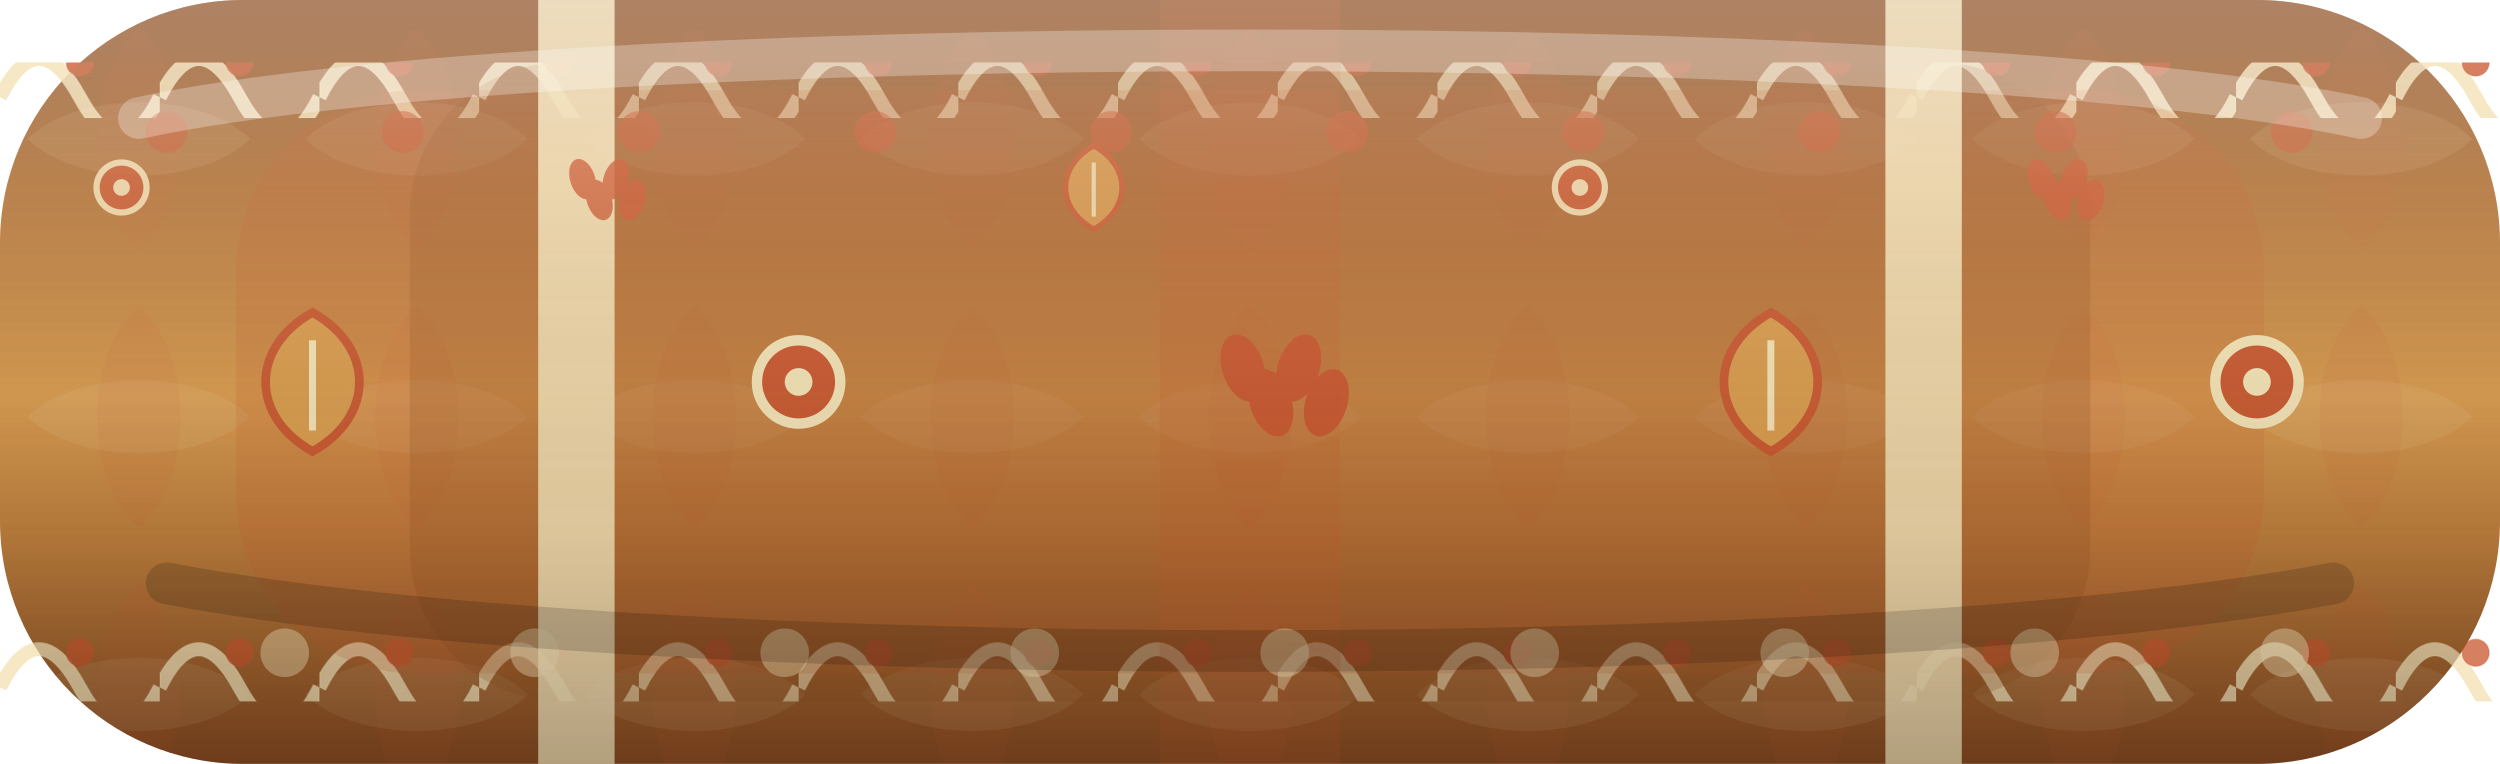
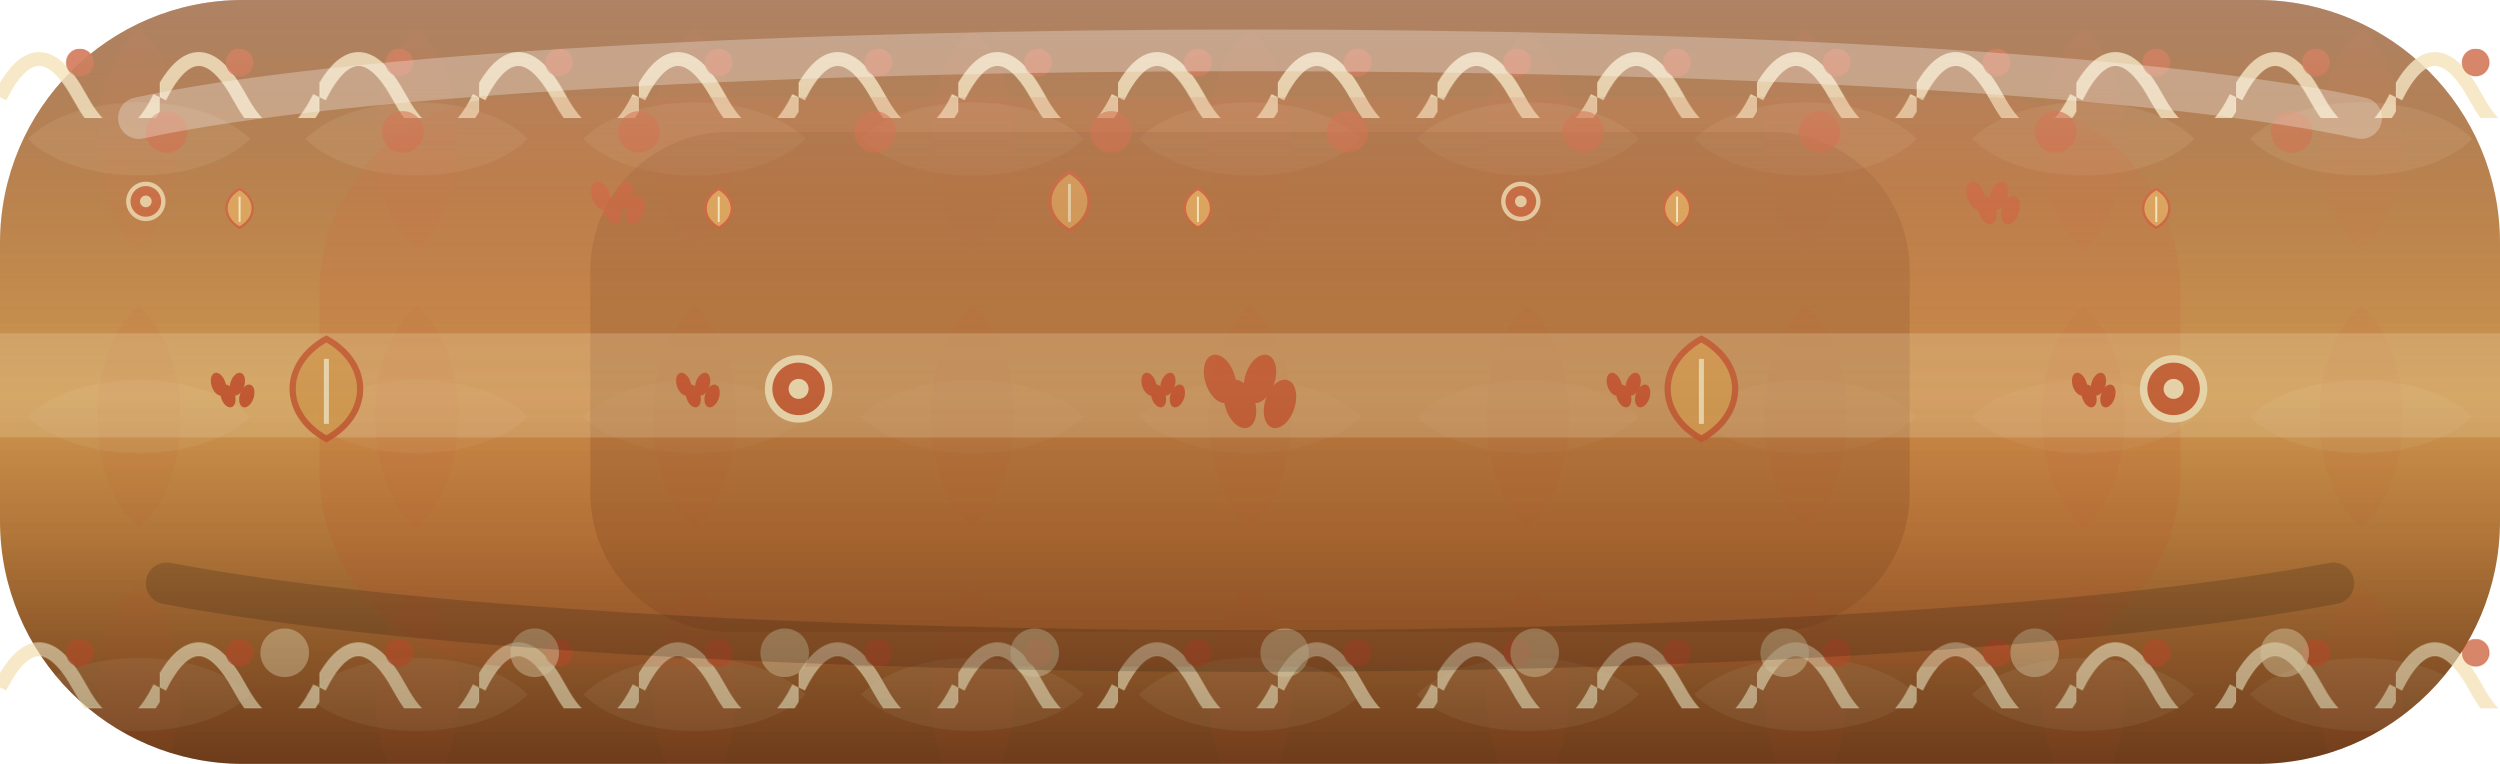
<svg xmlns="http://www.w3.org/2000/svg" width="720" height="220" viewBox="0 0 720 220">
  <defs>
    <linearGradient id="bg" x1="0" y1="0" x2="0" y2="1">
      <stop offset="0%" stop-color="#8c4d22" />
      <stop offset="52%" stop-color="#d99b4d" />
      <stop offset="100%" stop-color="#8c4d22" />
    </linearGradient>
    <linearGradient id="satin" x1="0" y1="0" x2="0" y2="1">
      <stop offset="0%" stop-color="rgba(255,255,255,0.30)" />
      <stop offset="24%" stop-color="rgba(255,255,255,0.12)" />
      <stop offset="70%" stop-color="rgba(0,0,0,0.06)" />
      <stop offset="100%" stop-color="rgba(0,0,0,0.22)" />
    </linearGradient>
    <pattern id="brocade-thanksgiving" width="80" height="80" patternUnits="userSpaceOnUse">
      <path d="M 40 8 C 56 22, 56 58, 40 72 C 24 58, 24 22, 40 8 Z" fill="#c9582f" opacity="0.10" />
      <path d="M 8 40 C 22 26, 58 26, 72 40 C 58 54, 22 54, 8 40 Z" fill="#f4e3b7" opacity="0.10" />
    </pattern>
    <pattern id="trim-thanksgiving" width="46" height="34" patternUnits="userSpaceOnUse">
      <path d="M 0 28 Q 11 6 23 28 T 46 28" stroke="#f4e3b7" stroke-width="4" fill="none" opacity="0.85" />
      <circle cx="23" cy="18" r="4" fill="#c9582f" opacity="0.8" />
    </pattern>
  </defs>
  <rect width="720" height="220" rx="70" fill="url(#bg)" />
  <rect x="0" y="0" width="720" height="220" rx="70" fill="url(#brocade-thanksgiving)" />
-   <rect x="0" y="18" width="720" height="24" fill="url(#trim-thanksgiving)" opacity="0.95" />
-   <rect x="0" y="178" width="720" height="24" fill="url(#trim-thanksgiving)" opacity="0.95" />
-   <rect x="68" y="26" width="584" height="168" rx="52" fill="#c9582f" opacity="0.18" />
-   <rect x="118" y="18" width="484" height="184" rx="44" fill="#8c4d22" opacity="0.22" />
-   <rect x="155" y="0" width="22" height="220" fill="#f4e3b7" opacity="0.85" />
-   <rect x="543" y="0" width="22" height="220" fill="#f4e3b7" opacity="0.85" />
-   <rect x="334" y="0" width="52" height="220" fill="#c9582f" opacity="0.18" />
-   <g opacity="0.98">
-     <g transform="translate(90 110)">
-       <path d="M 0 -20 C 18 -10, 18 10, 0 20 C -18 10, -18 -10, 0 -20 Z" fill="#d99b4d" stroke="#c9582f" stroke-width="2.5" />
-       <path d="M 0 -12 L 0 14" stroke="#f4e3b7" stroke-width="2" />
+   <rect x="0" y="14" width="720" height="22" fill="url(#trim-thanksgiving)" opacity="0.90" />
+   <rect x="0" y="184" width="720" height="22" fill="url(#trim-thanksgiving)" opacity="0.90" />
+   <rect x="92" y="28" width="536" height="164" rx="56" fill="#c9582f" opacity="0.18" />
+   <rect x="170" y="38" width="380" height="144" rx="40" fill="#8c4d22" opacity="0.30" />
+   <rect x="0" y="96" width="720" height="30" fill="#f4e3b7" opacity="0.26" />
+   <g transform="translate(67 112)">
+     <ellipse cx="-4.08" cy="-1.36" rx="2.04" ry="3.4" fill="#c9582f" transform="rotate(-18 -4.08 -1.36)" />
+     <ellipse cx="-1.36" cy="2.04" rx="2.04" ry="3.4" fill="#c9582f" transform="rotate(-18 -1.36 2.04)" />
+     <ellipse cx="1.36" cy="-1.36" rx="2.04" ry="3.4" fill="#c9582f" transform="rotate(18 1.36 -1.36)" />
+     <ellipse cx="4.08" cy="2.04" rx="2.04" ry="3.4" fill="#c9582f" transform="rotate(18 4.08 2.04)" />
+   </g>
+   <g transform="translate(201 112)">
+     <ellipse cx="-4.08" cy="-1.36" rx="2.04" ry="3.4" fill="#c9582f" transform="rotate(-18 -4.08 -1.36)" />
+     <ellipse cx="-1.36" cy="2.04" rx="2.04" ry="3.4" fill="#c9582f" transform="rotate(-18 -1.36 2.04)" />
+     <ellipse cx="1.36" cy="-1.36" rx="2.04" ry="3.4" fill="#c9582f" transform="rotate(18 1.36 -1.36)" />
+     <ellipse cx="4.08" cy="2.04" rx="2.04" ry="3.4" fill="#c9582f" transform="rotate(18 4.08 2.04)" />
+   </g>
+   <g transform="translate(335 112)">
+     <ellipse cx="-4.08" cy="-1.36" rx="2.04" ry="3.4" fill="#c9582f" transform="rotate(-18 -4.08 -1.36)" />
+     <ellipse cx="-1.36" cy="2.04" rx="2.04" ry="3.4" fill="#c9582f" transform="rotate(-18 -1.36 2.04)" />
+     <ellipse cx="1.36" cy="-1.36" rx="2.04" ry="3.4" fill="#c9582f" transform="rotate(18 1.36 -1.36)" />
+     <ellipse cx="4.08" cy="2.04" rx="2.04" ry="3.4" fill="#c9582f" transform="rotate(18 4.08 2.04)" />
+   </g>
+   <g transform="translate(469 112)">
+     <ellipse cx="-4.08" cy="-1.36" rx="2.04" ry="3.4" fill="#c9582f" transform="rotate(-18 -4.08 -1.36)" />
+     <ellipse cx="-1.36" cy="2.04" rx="2.04" ry="3.4" fill="#c9582f" transform="rotate(-18 -1.36 2.04)" />
+     <ellipse cx="1.36" cy="-1.36" rx="2.04" ry="3.4" fill="#c9582f" transform="rotate(18 1.36 -1.36)" />
+     <ellipse cx="4.08" cy="2.04" rx="2.04" ry="3.4" fill="#c9582f" transform="rotate(18 4.08 2.04)" />
+   </g>
+   <g transform="translate(603 112)">
+     <ellipse cx="-4.08" cy="-1.36" rx="2.04" ry="3.4" fill="#c9582f" transform="rotate(-18 -4.08 -1.36)" />
+     <ellipse cx="-1.36" cy="2.04" rx="2.04" ry="3.4" fill="#c9582f" transform="rotate(-18 -1.36 2.04)" />
+     <ellipse cx="1.36" cy="-1.36" rx="2.04" ry="3.4" fill="#c9582f" transform="rotate(18 1.36 -1.36)" />
+     <ellipse cx="4.08" cy="2.04" rx="2.04" ry="3.4" fill="#c9582f" transform="rotate(18 4.08 2.04)" />
+   </g>
+   <g transform="translate(69 60)">
+     <path d="M 0 -5.6 C 5.04 -2.8, 5.04 2.8, 0 5.6 C -5.04 2.8, -5.04 -2.8, 0 -5.6 Z" fill="#d99b4d" stroke="#c9582f" stroke-width="0.7" />
+     <path d="M 0 -3.36 L 0 3.92" stroke="#f4e3b7" stroke-width="0.56" />
+   </g>
+   <g transform="translate(207 60)">
+     <path d="M 0 -5.6 C 5.04 -2.8, 5.04 2.8, 0 5.6 C -5.04 2.8, -5.04 -2.8, 0 -5.6 Z" fill="#d99b4d" stroke="#c9582f" stroke-width="0.7" />
+     <path d="M 0 -3.36 L 0 3.92" stroke="#f4e3b7" stroke-width="0.56" />
+   </g>
+   <g transform="translate(345 60)">
+     <path d="M 0 -5.6 C 5.04 -2.8, 5.04 2.8, 0 5.6 C -5.04 2.8, -5.04 -2.8, 0 -5.6 Z" fill="#d99b4d" stroke="#c9582f" stroke-width="0.7" />
+     <path d="M 0 -3.36 L 0 3.92" stroke="#f4e3b7" stroke-width="0.56" />
+   </g>
+   <g transform="translate(483 60)">
+     <path d="M 0 -5.6 C 5.04 -2.8, 5.04 2.8, 0 5.6 C -5.04 2.8, -5.04 -2.8, 0 -5.6 Z" fill="#d99b4d" stroke="#c9582f" stroke-width="0.7" />
+     <path d="M 0 -3.36 L 0 3.92" stroke="#f4e3b7" stroke-width="0.56" />
+   </g>
+   <g transform="translate(621 60)">
+     <path d="M 0 -5.6 C 5.04 -2.8, 5.04 2.8, 0 5.6 C -5.04 2.8, -5.04 -2.8, 0 -5.6 Z" fill="#d99b4d" stroke="#c9582f" stroke-width="0.7" />
+     <path d="M 0 -3.36 L 0 3.92" stroke="#f4e3b7" stroke-width="0.56" />
+   </g>
+   <g opacity="0.74">
+     <g transform="translate(42 58)">
+       <circle r="5.04" fill="#c9582f" stroke="#f4e3b7" stroke-width="1.26" />
+       <circle r="1.68" fill="#f4e3b7" />
    </g>
-     <g transform="translate(230 110)">
-       <circle r="12" fill="#c9582f" stroke="#f4e3b7" stroke-width="3" />
-       <circle r="4" fill="#f4e3b7" />
+     <g transform="translate(178 58)">
+       <ellipse cx="-5.04" cy="-1.68" rx="2.52" ry="4.2" fill="#c9582f" transform="rotate(-18 -5.04 -1.68)" />
+       <ellipse cx="-1.68" cy="2.52" rx="2.52" ry="4.2" fill="#c9582f" transform="rotate(-18 -1.68 2.52)" />
+       <ellipse cx="1.68" cy="-1.68" rx="2.52" ry="4.2" fill="#c9582f" transform="rotate(18 1.68 -1.68)" />
+       <ellipse cx="5.04" cy="2.52" rx="2.52" ry="4.2" fill="#c9582f" transform="rotate(18 5.04 2.52)" />
    </g>
-     <g transform="translate(370 110)">
-       <ellipse cx="-12" cy="-4" rx="6" ry="10" fill="#c9582f" transform="rotate(-18 -12 -4)" />
-       <ellipse cx="-4" cy="6" rx="6" ry="10" fill="#c9582f" transform="rotate(-18 -4 6)" />
-       <ellipse cx="4" cy="-4" rx="6" ry="10" fill="#c9582f" transform="rotate(18 4 -4)" />
-       <ellipse cx="12" cy="6" rx="6" ry="10" fill="#c9582f" transform="rotate(18 12 6)" />
+     <g transform="translate(308 58)">
+       <path d="M 0 -8.4 C 7.56 -4.2, 7.56 4.2, 0 8.4 C -7.56 4.2, -7.56 -4.2, 0 -8.4 Z" fill="#d99b4d" stroke="#c9582f" stroke-width="1.05" />
+       <path d="M 0 -5.04 L 0 5.88" stroke="#f4e3b7" stroke-width="0.84" />
    </g>
-     <g transform="translate(510 110)">
-       <path d="M 0 -20 C 18 -10, 18 10, 0 20 C -18 10, -18 -10, 0 -20 Z" fill="#d99b4d" stroke="#c9582f" stroke-width="2.5" />
-       <path d="M 0 -12 L 0 14" stroke="#f4e3b7" stroke-width="2" />
+     <g transform="translate(438 58)">
+       <circle r="5.04" fill="#c9582f" stroke="#f4e3b7" stroke-width="1.26" />
+       <circle r="1.68" fill="#f4e3b7" />
    </g>
-     <g transform="translate(650 110)">
-       <circle r="12" fill="#c9582f" stroke="#f4e3b7" stroke-width="3" />
-       <circle r="4" fill="#f4e3b7" />
+     <g transform="translate(574 58)">
+       <ellipse cx="-5.04" cy="-1.68" rx="2.52" ry="4.2" fill="#c9582f" transform="rotate(-18 -5.04 -1.68)" />
+       <ellipse cx="-1.68" cy="2.52" rx="2.52" ry="4.2" fill="#c9582f" transform="rotate(-18 -1.68 2.52)" />
+       <ellipse cx="1.68" cy="-1.68" rx="2.52" ry="4.2" fill="#c9582f" transform="rotate(18 1.68 -1.68)" />
+       <ellipse cx="5.04" cy="2.52" rx="2.52" ry="4.2" fill="#c9582f" transform="rotate(18 5.04 2.52)" />
    </g>
  </g>
-   <g opacity="0.82">
-     <g transform="translate(35 54)">
-       <circle r="7.2" fill="#c9582f" stroke="#f4e3b7" stroke-width="1.8" />
-       <circle r="2.4" fill="#f4e3b7" />
+   <g opacity="0.88">
+     <g transform="translate(94 112)">
+       <path d="M 0 -14.4 C 12.96 -7.2, 12.96 7.2, 0 14.4 C -12.96 7.2, -12.96 -7.2, 0 -14.4 Z" fill="#d99b4d" stroke="#c9582f" stroke-width="1.8" />
+       <path d="M 0 -8.64 L 0 10.08" stroke="#f4e3b7" stroke-width="1.44" />
    </g>
-     <g transform="translate(175 54)">
-       <ellipse cx="-7.2" cy="-2.4" rx="3.6" ry="6" fill="#c9582f" transform="rotate(-18 -7.2 -2.4)" />
-       <ellipse cx="-2.4" cy="3.6" rx="3.6" ry="6" fill="#c9582f" transform="rotate(-18 -2.4 3.6)" />
-       <ellipse cx="2.4" cy="-2.4" rx="3.6" ry="6" fill="#c9582f" transform="rotate(18 2.4 -2.4)" />
-       <ellipse cx="7.2" cy="3.6" rx="3.6" ry="6" fill="#c9582f" transform="rotate(18 7.2 3.6)" />
+     <g transform="translate(230 112)">
+       <circle r="8.64" fill="#c9582f" stroke="#f4e3b7" stroke-width="2.16" />
+       <circle r="2.88" fill="#f4e3b7" />
    </g>
-     <g transform="translate(315 54)">
-       <path d="M 0 -12 C 10.8 -6, 10.8 6, 0 12 C -10.8 6, -10.8 -6, 0 -12 Z" fill="#d99b4d" stroke="#c9582f" stroke-width="1.5" />
-       <path d="M 0 -7.2 L 0 8.4" stroke="#f4e3b7" stroke-width="1.2" />
+     <g transform="translate(360 112)">
+       <ellipse cx="-8.64" cy="-2.88" rx="4.32" ry="7.2" fill="#c9582f" transform="rotate(-18 -8.64 -2.88)" />
+       <ellipse cx="-2.88" cy="4.32" rx="4.32" ry="7.2" fill="#c9582f" transform="rotate(-18 -2.88 4.32)" />
+       <ellipse cx="2.88" cy="-2.88" rx="4.32" ry="7.2" fill="#c9582f" transform="rotate(18 2.88 -2.88)" />
+       <ellipse cx="8.64" cy="4.32" rx="4.32" ry="7.2" fill="#c9582f" transform="rotate(18 8.64 4.32)" />
    </g>
-     <g transform="translate(455 54)">
-       <circle r="7.2" fill="#c9582f" stroke="#f4e3b7" stroke-width="1.8" />
-       <circle r="2.4" fill="#f4e3b7" />
+     <g transform="translate(490 112)">
+       <path d="M 0 -14.4 C 12.96 -7.2, 12.96 7.2, 0 14.4 C -12.96 7.2, -12.96 -7.2, 0 -14.4 Z" fill="#d99b4d" stroke="#c9582f" stroke-width="1.8" />
+       <path d="M 0 -8.64 L 0 10.08" stroke="#f4e3b7" stroke-width="1.44" />
    </g>
-     <g transform="translate(595 54)">
-       <ellipse cx="-7.2" cy="-2.4" rx="3.6" ry="6" fill="#c9582f" transform="rotate(-18 -7.2 -2.4)" />
-       <ellipse cx="-2.4" cy="3.6" rx="3.6" ry="6" fill="#c9582f" transform="rotate(-18 -2.4 3.6)" />
-       <ellipse cx="2.4" cy="-2.4" rx="3.6" ry="6" fill="#c9582f" transform="rotate(18 2.4 -2.4)" />
-       <ellipse cx="7.2" cy="3.6" rx="3.6" ry="6" fill="#c9582f" transform="rotate(18 7.2 3.6)" />
+     <g transform="translate(626 112)">
+       <circle r="8.64" fill="#c9582f" stroke="#f4e3b7" stroke-width="2.16" />
+       <circle r="2.88" fill="#f4e3b7" />
    </g>
  </g>
  <g opacity="0.82">
    <circle cx="48" cy="38" r="6" fill="#c9582f" opacity="0.72" />
    <circle cx="116" cy="38" r="6" fill="#c9582f" opacity="0.72" />
    <circle cx="184" cy="38" r="6" fill="#c9582f" opacity="0.72" />
    <circle cx="252" cy="38" r="6" fill="#c9582f" opacity="0.72" />
    <circle cx="320" cy="38" r="6" fill="#c9582f" opacity="0.72" />
    <circle cx="388" cy="38" r="6" fill="#c9582f" opacity="0.72" />
    <circle cx="456" cy="38" r="6" fill="#c9582f" opacity="0.72" />
    <circle cx="524" cy="38" r="6" fill="#c9582f" opacity="0.72" />
    <circle cx="592" cy="38" r="6" fill="#c9582f" opacity="0.72" />
    <circle cx="660" cy="38" r="6" fill="#c9582f" opacity="0.72" />
  </g>
  <g opacity="0.72">
    <circle cx="82" cy="188" r="7" fill="#f4e3b7" opacity="0.65" />
    <circle cx="154" cy="188" r="7" fill="#f4e3b7" opacity="0.65" />
    <circle cx="226" cy="188" r="7" fill="#f4e3b7" opacity="0.65" />
    <circle cx="298" cy="188" r="7" fill="#f4e3b7" opacity="0.65" />
    <circle cx="370" cy="188" r="7" fill="#f4e3b7" opacity="0.65" />
    <circle cx="442" cy="188" r="7" fill="#f4e3b7" opacity="0.65" />
    <circle cx="514" cy="188" r="7" fill="#f4e3b7" opacity="0.65" />
    <circle cx="586" cy="188" r="7" fill="#f4e3b7" opacity="0.65" />
    <circle cx="658" cy="188" r="7" fill="#f4e3b7" opacity="0.65" />
  </g>
  <rect x="0" y="0" width="720" height="220" rx="70" fill="url(#satin)" />
  <path d="M 40 34 C 160 8, 560 8, 680 34" stroke="rgba(255,255,255,0.28)" stroke-width="12" stroke-linecap="round" fill="none" />
  <path d="M 48 168 C 184 194, 536 194, 672 168" stroke="rgba(0,0,0,0.16)" stroke-width="12" stroke-linecap="round" fill="none" />
</svg>
